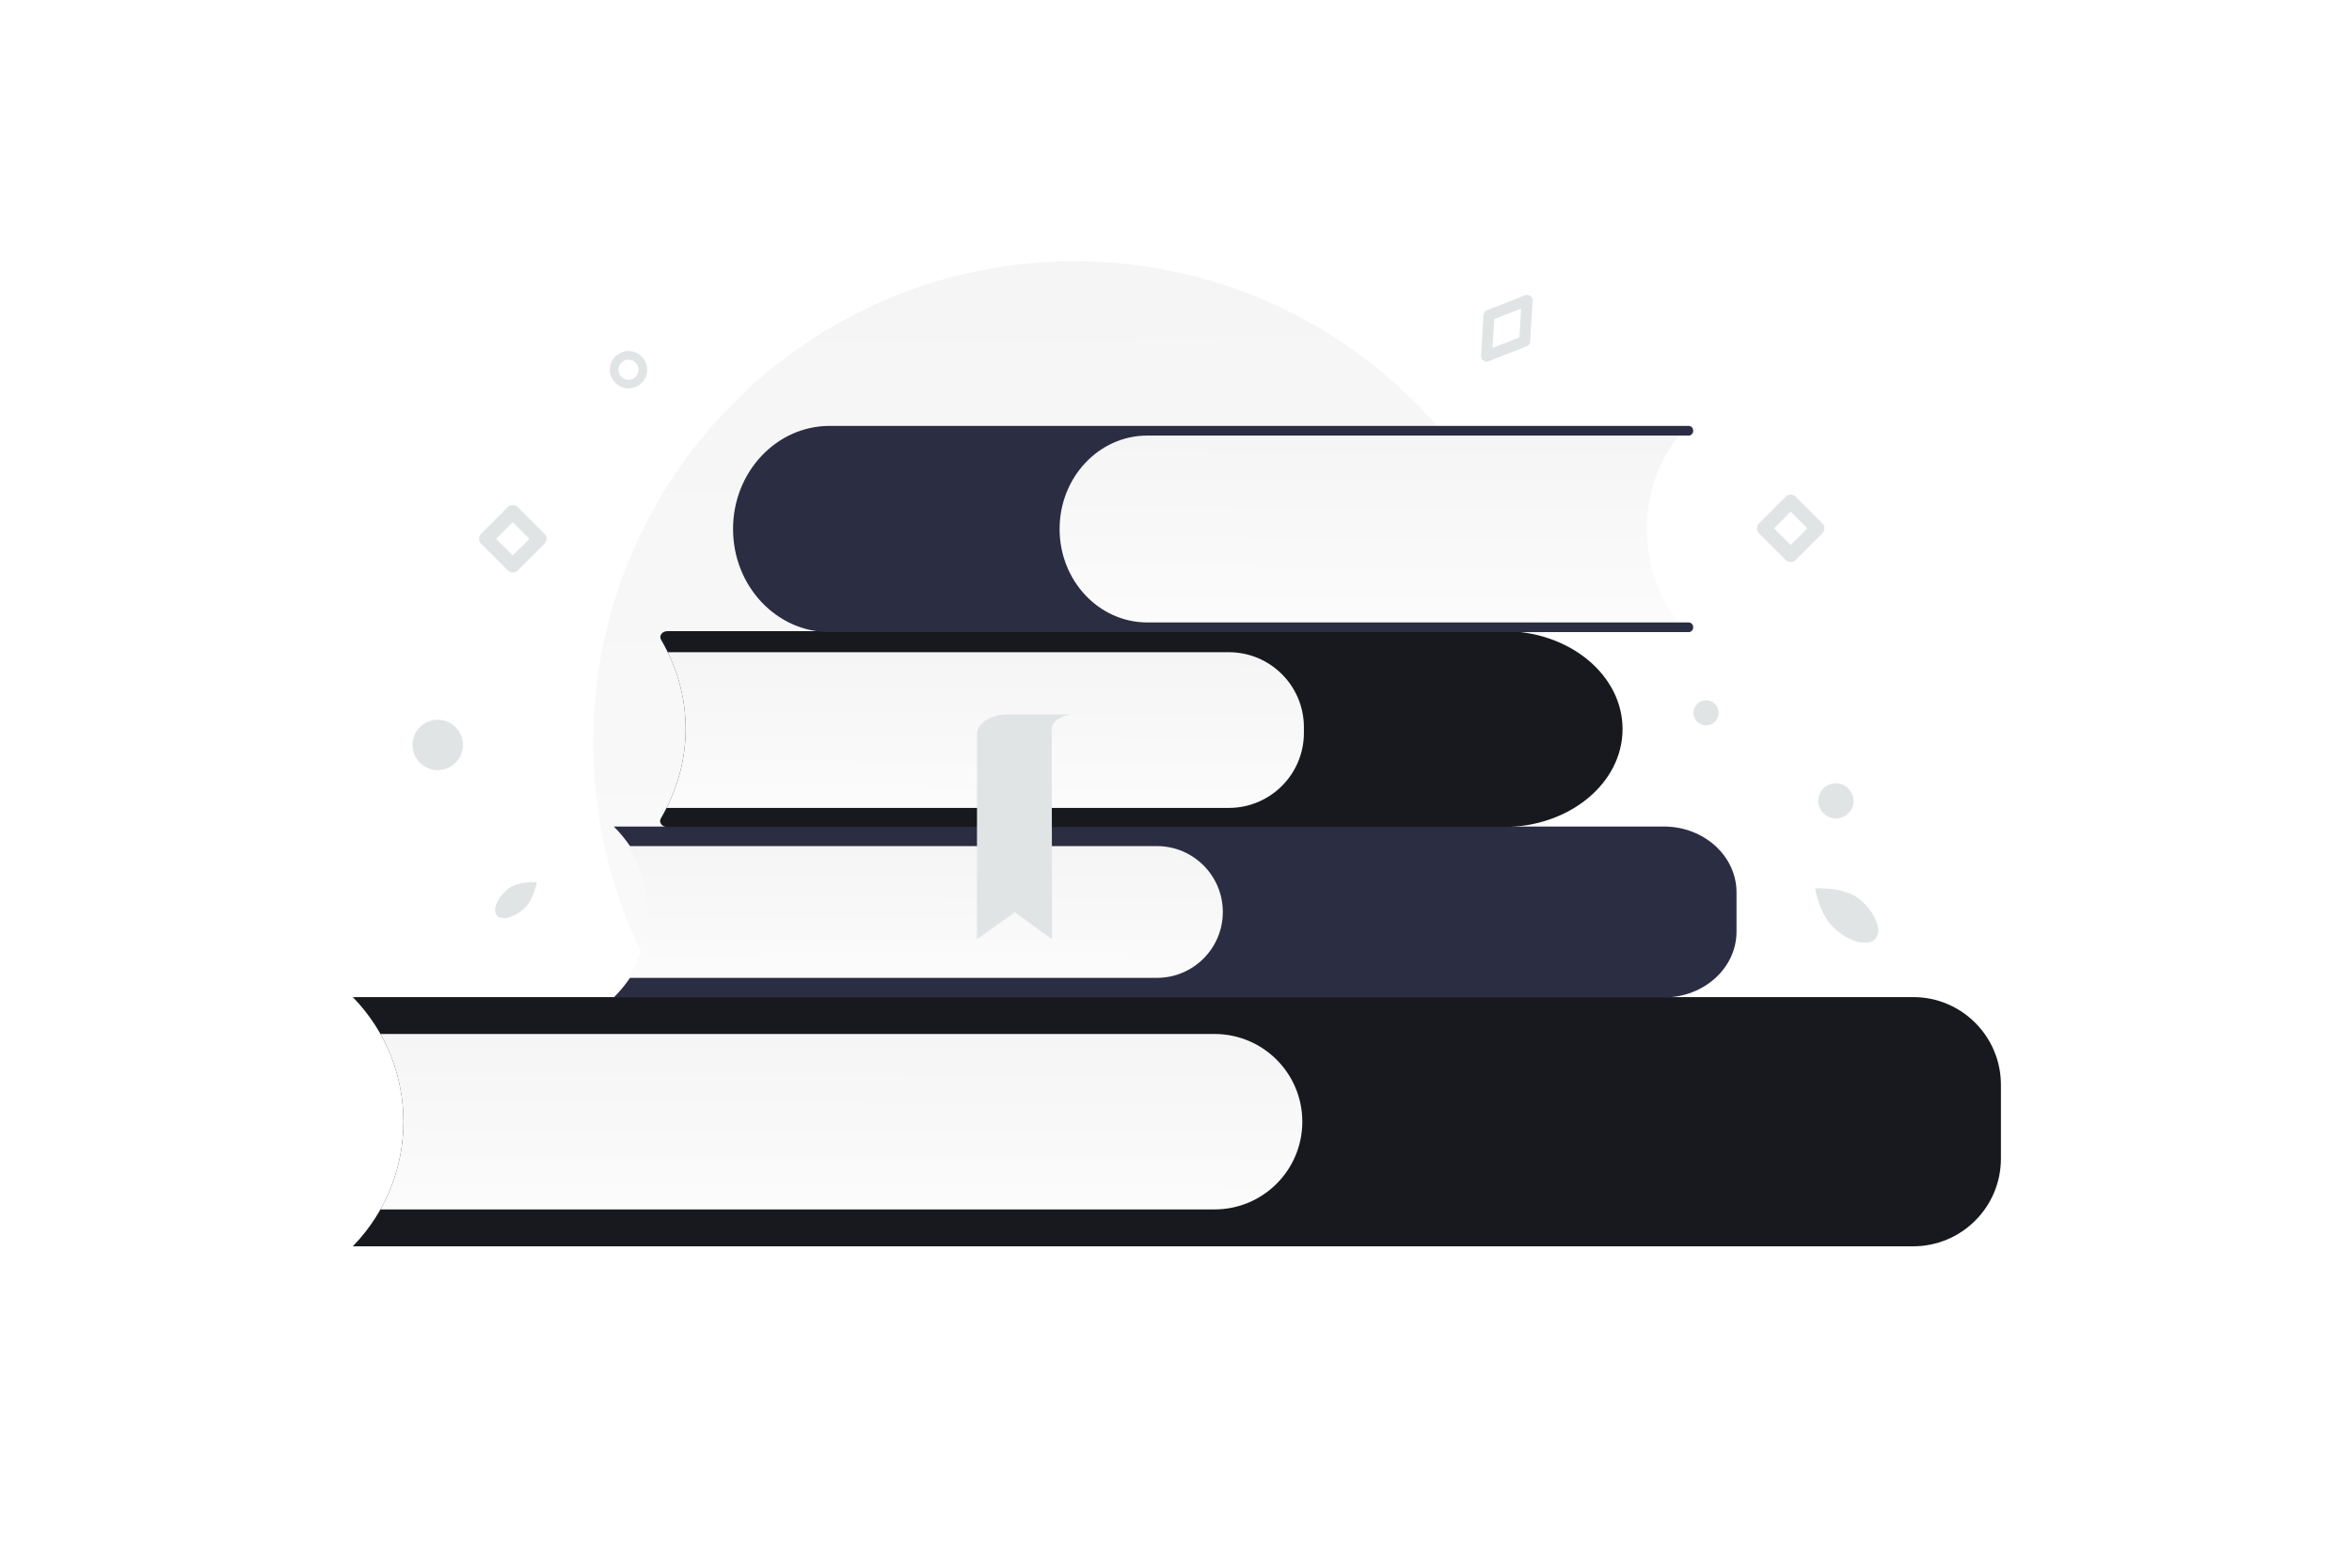
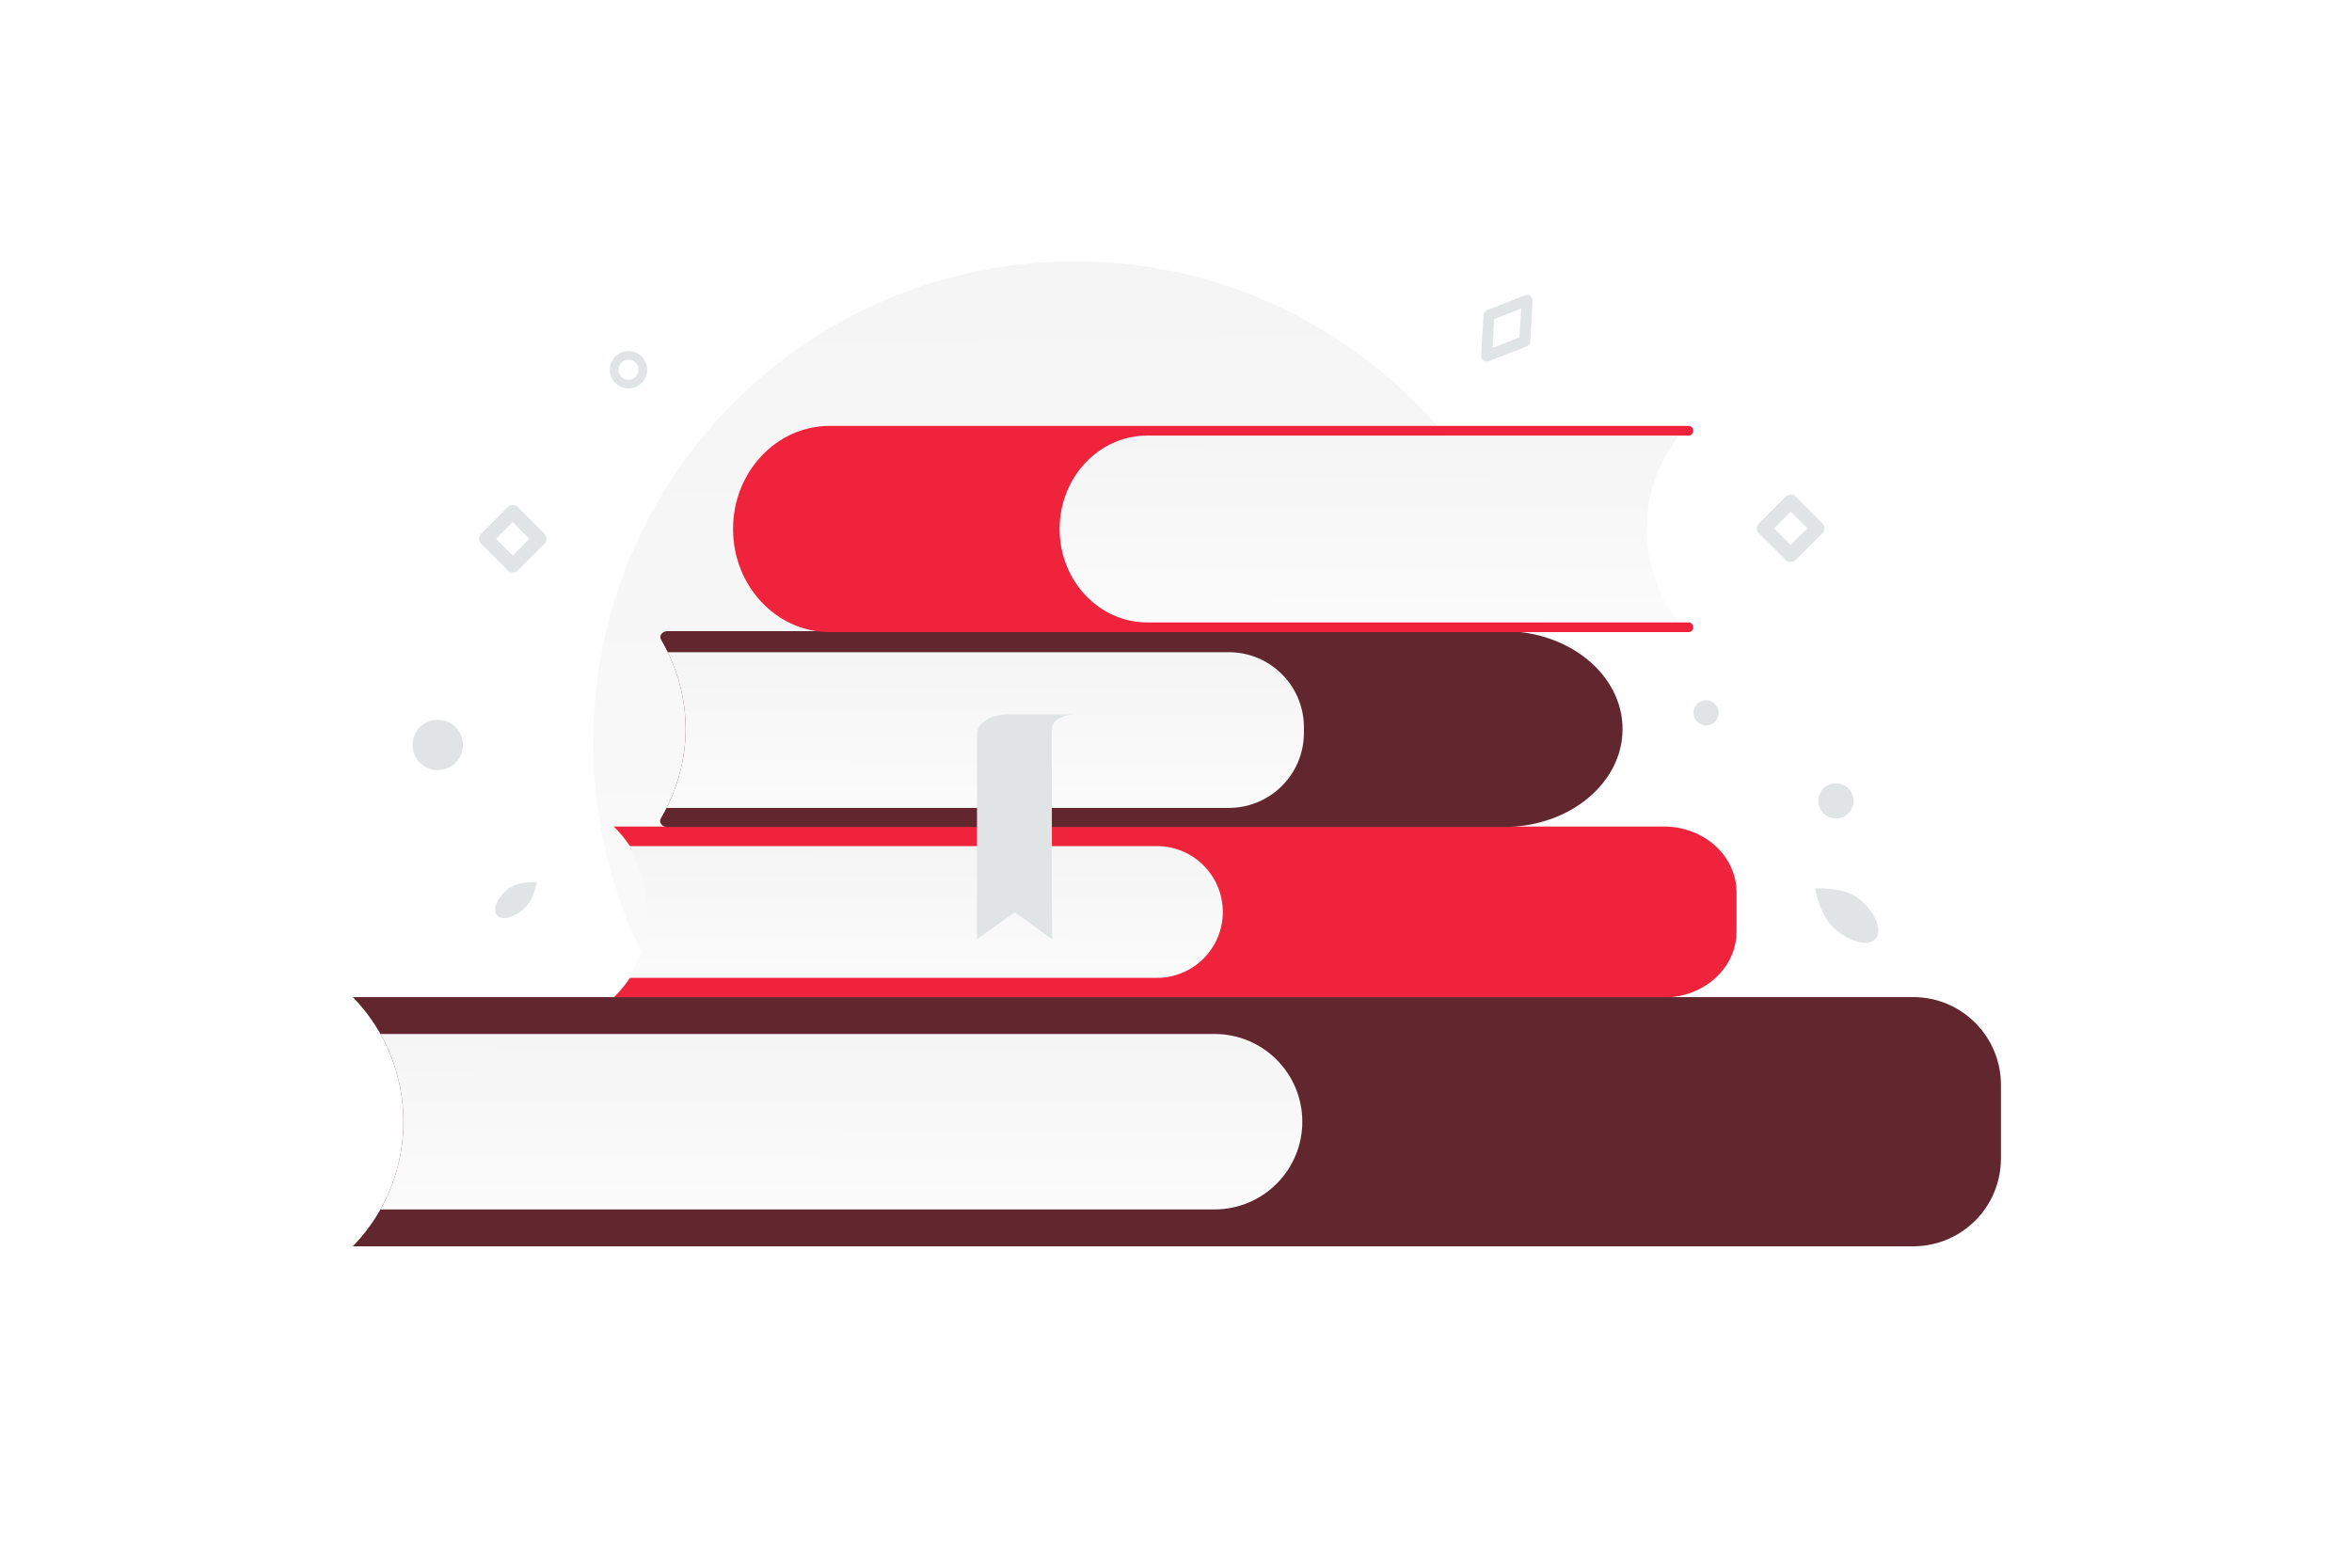
<svg xmlns="http://www.w3.org/2000/svg" width="900" height="600" viewBox="0 0 900 600" fill="none">
  <path fill="transparent" d="M0 0h900v600H0z" />
  <circle cx="411.178" cy="284.178" r="184.178" fill="url(#a)" />
-   <path d="M234.864 381.751h401.833c15.348 0 27.789-11.289 27.789-25.212v-14.991c0-13.923-12.441-25.212-27.789-25.212H234.864c18.38 18.23 18.7 46.085.739 64.656l-.739.759z" fill="#2B2D42" />
+   <path d="M234.864 381.751h401.833c15.348 0 27.789-11.289 27.789-25.212v-14.991c0-13.923-12.441-25.212-27.789-25.212H234.864c18.38 18.23 18.7 46.085.739 64.656l-.739.759z" fill="#EF233C" />
  <path d="M240.493 323.829h202.21c13.923 0 25.212 11.289 25.212 25.212s-11.289 25.212-25.212 25.212H240.478c9.445-15.467 9.424-34.998.015-50.424z" fill="url(#b)" />
-   <path d="M252.954 244.817c-.883-1.514.455-3.264 2.49-3.264h320.021c25.083 0 45.414 16.778 45.414 37.482 0 20.698-20.331 37.476-45.414 37.476H255.361c-2.045 0-3.383-1.761-2.494-3.279 12.667-21.664 12.636-46.85.087-68.415z" fill="#18191E" />
+   <path d="M252.954 244.817c-.883-1.514.455-3.264 2.49-3.264h320.021c25.083 0 45.414 16.778 45.414 37.482 0 20.698-20.331 37.476-45.414 37.476H255.361c-2.045 0-3.383-1.761-2.494-3.279 12.667-21.664 12.636-46.85.087-68.415z" fill="#62272E" />
  <path d="M255.506 249.619h214.717c15.86 0 28.719 12.859 28.719 28.718v2.154c0 15.859-12.859 28.718-28.719 28.718H255.051c9.621-19.097 9.724-40.503.455-59.59z" fill="url(#c)" />
  <path d="M642.419 238.222H435.897c-18.312 0-33.16-16.009-33.16-35.757 0-19.748 14.848-35.757 33.16-35.757h206.522c-15.787 19.825-16.401 48.905-1.472 69.485l1.472 2.029z" fill="url(#d)" />
-   <path d="M405.459 202.465c0-19.748 15.017-35.757 33.541-35.757h207.179c.965 0 1.745-.842 1.74-1.87-.01-1.022-.79-1.838-1.74-1.838H317.517c-20.445 0-37.017 17.667-37.017 39.465 0 21.798 16.572 39.465 37.017 39.465h328.662c.955 0 1.73-.821 1.74-1.833.01-1.028-.77-1.87-1.74-1.87H439c-18.524-.005-33.541-16.014-33.541-35.762z" fill="#2B2D42" />
+   <path d="M405.459 202.465c0-19.748 15.017-35.757 33.541-35.757h207.179c.965 0 1.745-.842 1.74-1.87-.01-1.022-.79-1.838-1.74-1.838H317.517c-20.445 0-37.017 17.667-37.017 39.465 0 21.798 16.572 39.465 37.017 39.465h328.662c.955 0 1.73-.821 1.74-1.833.01-1.028-.77-1.87-1.74-1.87H439c-18.524-.005-33.541-16.014-33.541-35.762z" fill="#EF233C" />
  <path d="M373.861 280.935c0-4.14 5.243-7.497 11.704-7.497h25.755c-4.904 0-8.876 2.546-8.876 5.687l.122 80.357-14.23-10.334-14.503 10.334.028-78.547z" fill="#E1E4E5" />
-   <path d="M135 381.617h597.087c18.54 0 33.573 15.033 33.573 33.572v28.238c0 18.54-15.033 33.573-33.573 33.573H135l.315-.325c25.542-26.586 25.403-68.638-.315-95.058z" fill="#18191E" />
+   <path d="M135 381.617h597.087c18.54 0 33.573 15.033 33.573 33.572v28.238c0 18.54-15.033 33.573-33.573 33.573H135l.315-.325c25.542-26.586 25.403-68.638-.315-95.058z" fill="#62272E" />
  <path d="M145.571 395.736h319.19c18.54 0 33.573 15.033 33.573 33.572 0 18.54-15.033 33.573-33.573 33.573H145.576c11.734-20.791 11.718-46.375-.005-67.145z" fill="url(#e)" />
  <circle cx="240.5" cy="141.5" r="5.5" stroke="#E1E4E5" stroke-width="3.312" stroke-linecap="round" stroke-linejoin="round" />
  <circle cx="652.822" cy="272.822" r="4.822" fill="#E1E4E5" />
  <path d="m583.429 130.607-14.594 5.706.924-15.643 14.592-5.702-.922 15.639z" stroke="#E1E4E5" stroke-width="4.206" stroke-linecap="round" stroke-linejoin="round" />
  <path d="M200.418 347.872c3.894-3.405 5.006-10.243 5.006-10.243s-7.547-.517-11.44 2.888c-3.894 3.406-5.613 7.814-3.835 9.846 1.778 2.032 6.374.917 10.269-2.491zm501.705 7.652c-5.897-5.158-7.581-15.514-7.581-15.514s11.429-.783 17.326 4.375c5.897 5.157 8.5 11.834 5.808 14.911-2.693 3.078-9.653 1.39-15.553-3.772z" fill="#E1E4E5" />
  <circle cx="167.499" cy="285.106" r="9.646" transform="rotate(136.121 167.499 285.106)" fill="#E1E4E5" />
  <circle r="6.735" transform="scale(1 -1) rotate(-43.879 -29.23 -1025.314)" fill="#E1E4E5" />
  <path clip-rule="evenodd" d="M196.209 216.418 186 206.209 196.209 196l10.209 10.209-10.209 10.209zm489-4 10.209-10.209L685.209 192 675 202.209l10.209 10.209z" stroke="#E1E4E5" stroke-width="5.42" stroke-linecap="round" stroke-linejoin="round" />
  <defs>
    <linearGradient id="a" x1="419.032" y1="674.876" x2="407.673" y2="-300.708" gradientUnits="userSpaceOnUse">
      <stop stop-color="#fff" />
      <stop offset="1" stop-color="#EEE" />
    </linearGradient>
    <linearGradient id="b" x1="349.347" y1="402.523" x2="349.692" y2="268.96" gradientUnits="userSpaceOnUse">
      <stop stop-color="#fff" />
      <stop offset="1" stop-color="#EEE" />
    </linearGradient>
    <linearGradient id="c" x1="371.796" y1="342.619" x2="372.245" y2="184.775" gradientUnits="userSpaceOnUse">
      <stop stop-color="#fff" />
      <stop offset="1" stop-color="#EEE" />
    </linearGradient>
    <linearGradient id="d" x1="517.468" y1="278.317" x2="518.126" y2="88.889" gradientUnits="userSpaceOnUse">
      <stop stop-color="#fff" />
      <stop offset="1" stop-color="#EEE" />
    </linearGradient>
    <linearGradient id="e" x1="314.431" y1="500.526" x2="314.825" y2="322.67" gradientUnits="userSpaceOnUse">
      <stop stop-color="#fff" />
      <stop offset="1" stop-color="#EEE" />
    </linearGradient>
  </defs>
</svg>
